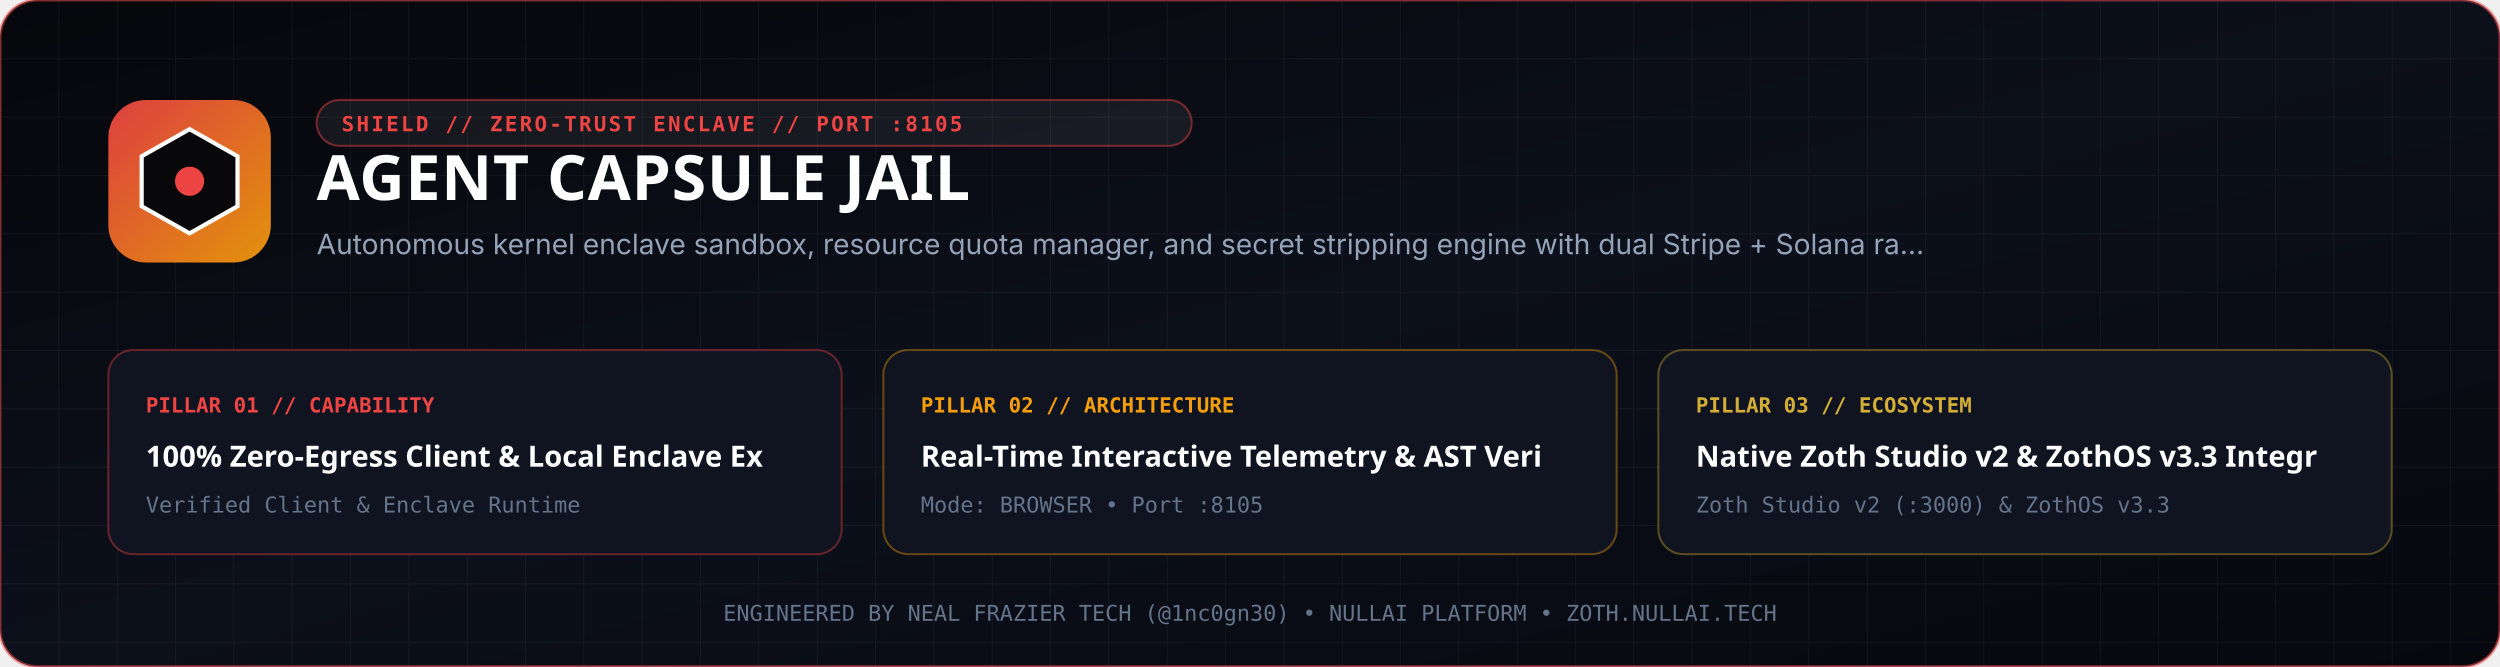
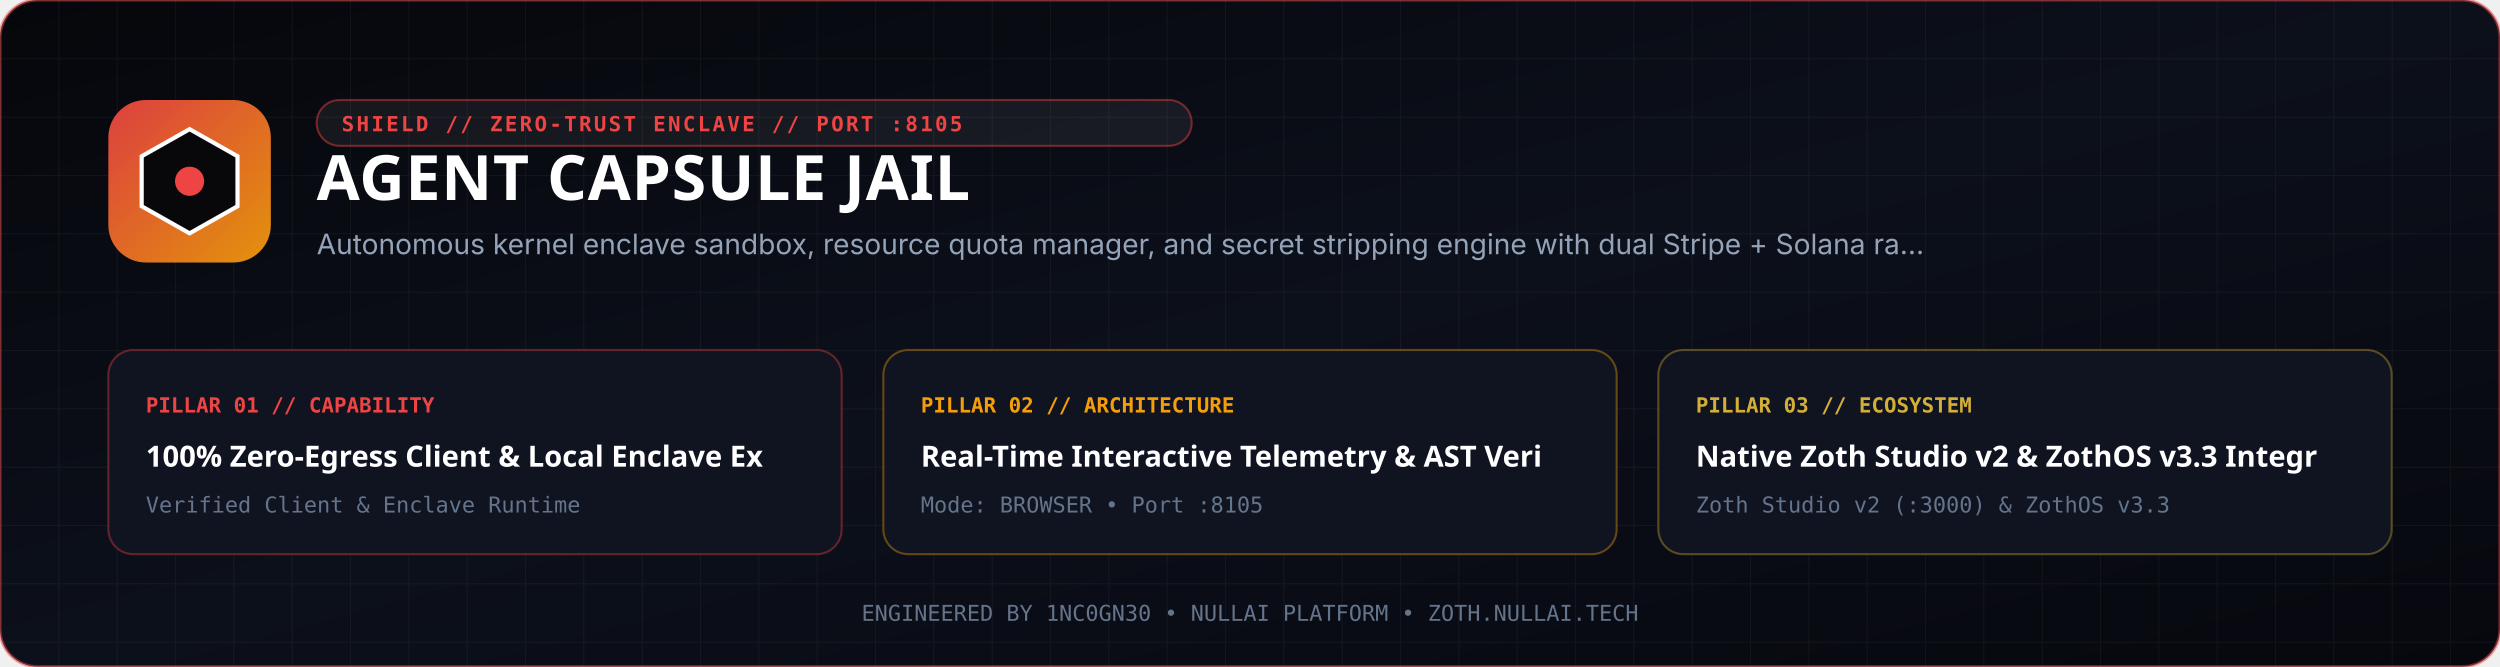
<svg xmlns="http://www.w3.org/2000/svg" viewBox="0 0 1200 320" width="100%" height="100%">
  <defs>
    <linearGradient id="bg" x1="0%" y1="0%" x2="100%" y2="100%">
      <stop offset="0%" stop-color="#06070B" />
      <stop offset="50%" stop-color="#0C101B" />
      <stop offset="100%" stop-color="#07080E" />
    </linearGradient>
    <linearGradient id="accent" x1="0%" y1="0%" x2="100%" y2="100%">
      <stop offset="0%" stop-color="#EF4444" />
      <stop offset="100%" stop-color="#F59E0B" />
    </linearGradient>
    <pattern id="grid" width="28" height="28" patternUnits="userSpaceOnUse">
      <path d="M 28 0 L 0 0 0 28" fill="none" stroke="rgba(255,255,255,0.04)" stroke-width="1" />
    </pattern>
  </defs>
  <rect width="1200" height="320" rx="18" fill="url(#bg)" stroke="#EF4444" stroke-opacity="0.5" stroke-width="1.5" />
  <rect width="1200" height="320" rx="18" fill="url(#grid)" />
  <g transform="translate(52, 48)">
    <rect width="78" height="78" rx="18" fill="url(#accent)" opacity="0.92" />
    <polygon points="39,14 62,27 62,51 39,64 16,51 16,27" fill="#08080B" stroke="#FFFFFF" stroke-width="2" />
    <circle cx="39" cy="39" r="7" fill="#EF4444" />
  </g>
  <g transform="translate(152, 62)">
    <rect x="0" y="-14" width="420" height="22" rx="11" fill="rgba(255,255,255,0.06)" stroke="#EF4444" stroke-opacity="0.45" />
    <text x="12" y="1" fill="#EF4444" font-family="JetBrains Mono, monospace" font-size="10" font-weight="700" letter-spacing="1.1">SHIELD // ZERO-TRUST ENCLAVE // PORT :8105</text>
    <text x="0" y="34" fill="#FFFFFF" font-family="Syne, Space Grotesk, sans-serif" font-size="30" font-weight="800" letter-spacing="0.4">AGENT CAPSULE JAIL</text>
    <text x="0" y="60" fill="#94A3B8" font-family="Inter, sans-serif" font-size="13.5">Autonomous kernel enclave sandbox, resource quota manager, and secret stripping engine with dual Stripe + Solana ra...</text>
  </g>
  <g transform="translate(52, 168)">
    <rect x="0" y="0" width="352" height="98" rx="12" fill="#101320" stroke="#EF4444" stroke-opacity="0.38" />
    <text x="18" y="30" fill="#EF4444" font-family="JetBrains Mono, monospace" font-size="10" font-weight="700">PILLAR 01 // CAPABILITY</text>
    <text x="18" y="56" fill="#FFFFFF" font-family="Space Grotesk, sans-serif" font-size="14" font-weight="700">100% Zero-Egress Client &amp; Local Enclave Ex</text>
    <text x="18" y="78" fill="#64748B" font-family="JetBrains Mono, monospace" font-size="10.5">Verified Client &amp; Enclave Runtime</text>
    <rect x="372" y="0" width="352" height="98" rx="12" fill="#101320" stroke="#F59E0B" stroke-opacity="0.38" />
    <text x="390" y="30" fill="#F59E0B" font-family="JetBrains Mono, monospace" font-size="10" font-weight="700">PILLAR 02 // ARCHITECTURE</text>
    <text x="390" y="56" fill="#FFFFFF" font-family="Space Grotesk, sans-serif" font-size="14" font-weight="700">Real-Time Interactive Telemetry &amp; AST Veri</text>
    <text x="390" y="78" fill="#64748B" font-family="JetBrains Mono, monospace" font-size="10.5">Mode: BROWSER • Port :8105</text>
    <rect x="744" y="0" width="352" height="98" rx="12" fill="#101320" stroke="#D4AF37" stroke-opacity="0.38" />
    <text x="762" y="30" fill="#D4AF37" font-family="JetBrains Mono, monospace" font-size="10" font-weight="700">PILLAR 03 // ECOSYSTEM</text>
    <text x="762" y="56" fill="#FFFFFF" font-family="Space Grotesk, sans-serif" font-size="14" font-weight="700">Native Zoth Studio v2 &amp; ZothOS v3.3 Integr</text>
    <text x="762" y="78" fill="#64748B" font-family="JetBrains Mono, monospace" font-size="10.5">Zoth Studio v2 (:3000) &amp; ZothOS v3.3</text>
  </g>
  <text x="600" y="298" text-anchor="middle" fill="#64748B" font-family="JetBrains Mono, monospace" font-size="10.5">
-     ENGINEERED BY NEAL FRAZIER TECH (@1nc0gn30)  •  NULLAI PLATFORM  •  ZOTH.NULLAI.TECH
+     ENGINEERED BY 1NC0GN30  •  NULLAI PLATFORM  •  ZOTH.NULLAI.TECH
  </text>
</svg>
